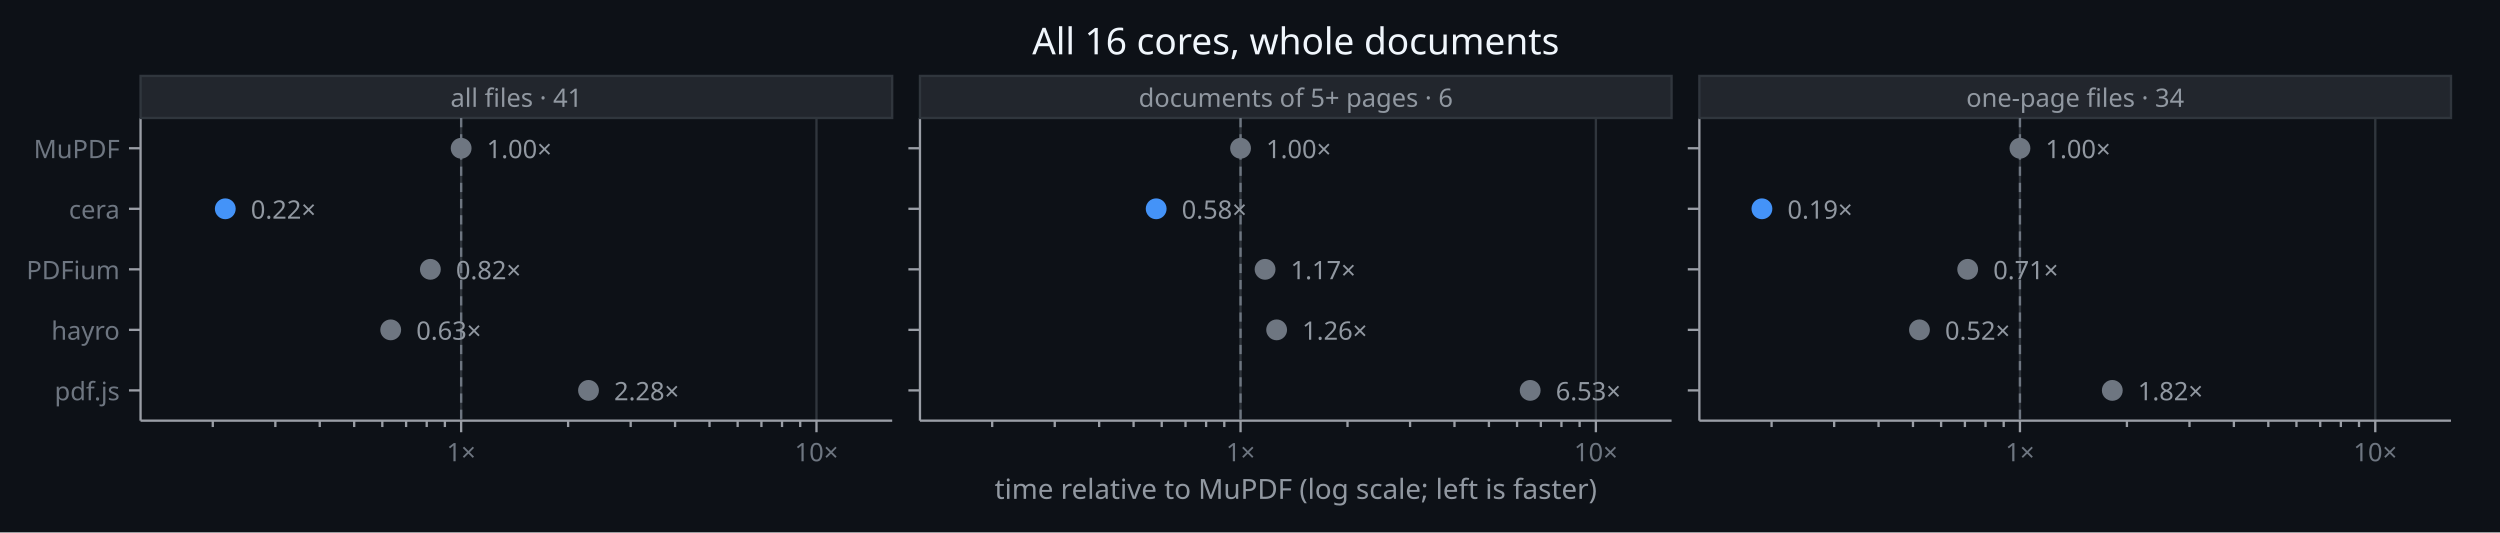
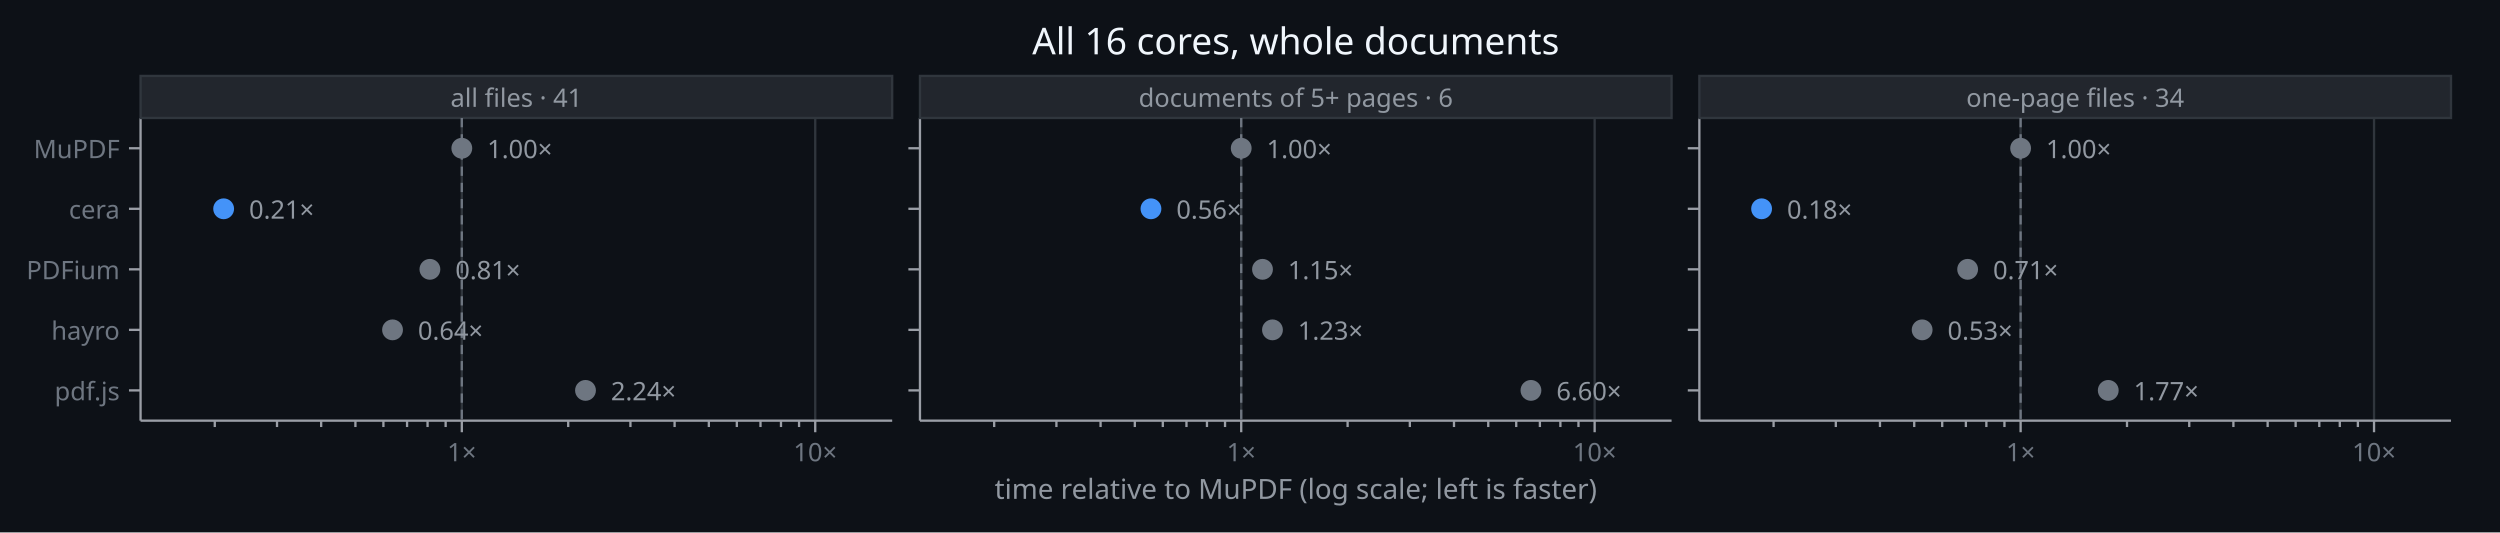
<svg xmlns="http://www.w3.org/2000/svg" width="1080" height="230" viewBox="0 0 1080 230" role="img" aria-labelledby="figure-title">
  <defs>
    <clipPath id="c1">
      <path d="M60.721,50.975 L385.423,50.975 L385.423,181.725 L60.721,181.725 Z" />
    </clipPath>
    <path id="m2" d="M4.5,0 C4.5,2.485 2.485,4.5 0,4.5 C-2.485,4.5 -4.5,2.485 -4.5,0 C-4.5,-2.485 -2.485,-4.5 0,-4.5 C2.485,-4.5 4.5,-2.485 4.5,0 Z" fill="#6e7681" />
    <path id="m3" d="M4.5,0 C4.5,2.485 2.485,4.5 0,4.5 C-2.485,4.5 -4.5,2.485 -4.5,0 C-4.5,-2.485 -2.485,-4.5 0,-4.5 C2.485,-4.5 4.5,-2.485 4.5,0 Z" fill="#4493f8" />
    <clipPath id="c4">
      <path d="M397.423,50.975 L722.124,50.975 L722.124,181.725 L397.423,181.725 Z" />
    </clipPath>
    <clipPath id="c5">
      <path d="M734.124,50.975 L1058.826,50.975 L1058.826,181.725 L734.124,181.725 Z" />
    </clipPath>
  </defs>
  <path d="M0,0 L1080,0 L1080,230 L0,230 Z" fill="#0d1117" />
-   <polyline fill="none" points="199.215,50.975 199.215,181.725" stroke="#30363d" />
-   <polyline fill="none" points="352.716,50.975 352.716,181.725" stroke="#30363d" />
+   <polyline fill="none" points="199.503,50.975 199.503,181.725" stroke="#30363d" />
+   <polyline fill="none" points="352.182,50.975 352.182,181.725" stroke="#30363d" />
  <polyline fill="none" points="60.721,181.725 385.423,181.725" stroke="#9a9ea6" />
  <polyline fill="none" points="60.721,50.975 60.721,181.725" stroke="#9a9ea6" />
-   <polyline fill="none" points="91.922,181.725 91.922,184.475" stroke="#9a9ea6" />
-   <polyline fill="none" points="118.952,181.725 118.952,184.475" stroke="#9a9ea6" />
-   <polyline fill="none" points="138.131,181.725 138.131,184.475" stroke="#9a9ea6" />
-   <polyline fill="none" points="153.006,181.725 153.006,184.475" stroke="#9a9ea6" />
-   <polyline fill="none" points="165.161,181.725 165.161,184.475" stroke="#9a9ea6" />
-   <polyline fill="none" points="175.437,181.725 175.437,184.475" stroke="#9a9ea6" />
-   <polyline fill="none" points="184.339,181.725 184.339,184.475" stroke="#9a9ea6" />
-   <polyline fill="none" points="192.191,181.725 192.191,184.475" stroke="#9a9ea6" />
-   <polyline fill="none" points="199.215,181.725 199.215,186.725" stroke="#9a9ea6" />
-   <text x="199.215" y="190.725" font-family="sans-serif" font-size="11" text-anchor="middle" dominant-baseline="hanging" fill="#6e7681">1×</text>
-   <polyline fill="none" points="245.423,181.725 245.423,184.475" stroke="#9a9ea6" />
-   <polyline fill="none" points="272.454,181.725 272.454,184.475" stroke="#9a9ea6" />
-   <polyline fill="none" points="291.632,181.725 291.632,184.475" stroke="#9a9ea6" />
-   <polyline fill="none" points="306.508,181.725 306.508,184.475" stroke="#9a9ea6" />
-   <polyline fill="none" points="318.662,181.725 318.662,184.475" stroke="#9a9ea6" />
-   <polyline fill="none" points="328.938,181.725 328.938,184.475" stroke="#9a9ea6" />
-   <polyline fill="none" points="337.84,181.725 337.84,184.475" stroke="#9a9ea6" />
-   <polyline fill="none" points="345.692,181.725 345.692,184.475" stroke="#9a9ea6" />
-   <polyline fill="none" points="352.716,181.725 352.716,186.725" stroke="#9a9ea6" />
-   <text x="352.716" y="190.725" font-family="sans-serif" font-size="11" text-anchor="middle" dominant-baseline="hanging" fill="#6e7681">10×</text>
+   <polyline fill="none" points="92.784,181.725 92.784,184.475" stroke="#9a9ea6" />
+   <polyline fill="none" points="119.67,181.725 119.67,184.475" stroke="#9a9ea6" />
+   <polyline fill="none" points="138.745,181.725 138.745,184.475" stroke="#9a9ea6" />
+   <polyline fill="none" points="153.541,181.725 153.541,184.475" stroke="#9a9ea6" />
+   <polyline fill="none" points="165.631,181.725 165.631,184.475" stroke="#9a9ea6" />
+   <polyline fill="none" points="175.852,181.725 175.852,184.475" stroke="#9a9ea6" />
+   <polyline fill="none" points="184.706,181.725 184.706,184.475" stroke="#9a9ea6" />
+   <polyline fill="none" points="192.516,181.725 192.516,184.475" stroke="#9a9ea6" />
+   <polyline fill="none" points="199.503,181.725 199.503,186.725" stroke="#9a9ea6" />
+   <text x="199.503" y="190.725" font-family="sans-serif" font-size="11" text-anchor="middle" dominant-baseline="hanging" fill="#6e7681">1×</text>
+   <polyline fill="none" points="245.464,181.725 245.464,184.475" stroke="#9a9ea6" />
+   <polyline fill="none" points="272.349,181.725 272.349,184.475" stroke="#9a9ea6" />
+   <polyline fill="none" points="291.425,181.725 291.425,184.475" stroke="#9a9ea6" />
+   <polyline fill="none" points="306.221,181.725 306.221,184.475" stroke="#9a9ea6" />
+   <polyline fill="none" points="318.31,181.725 318.31,184.475" stroke="#9a9ea6" />
+   <polyline fill="none" points="328.532,181.725 328.532,184.475" stroke="#9a9ea6" />
+   <polyline fill="none" points="337.386,181.725 337.386,184.475" stroke="#9a9ea6" />
+   <polyline fill="none" points="345.196,181.725 345.196,184.475" stroke="#9a9ea6" />
+   <polyline fill="none" points="352.182,181.725 352.182,186.725" stroke="#9a9ea6" />
+   <text x="352.182" y="190.725" font-family="sans-serif" font-size="11" text-anchor="middle" dominant-baseline="hanging" fill="#6e7681">10×</text>
  <polyline fill="none" points="55.721,168.65 60.721,168.65" stroke="#9a9ea6" />
  <text x="51.721" y="168.65" font-family="sans-serif" font-size="11" text-anchor="end" dominant-baseline="central" fill="#6e7681">pdf.js</text>
  <polyline fill="none" points="55.721,142.5 60.721,142.5" stroke="#9a9ea6" />
  <text x="51.721" y="142.5" font-family="sans-serif" font-size="11" text-anchor="end" dominant-baseline="central" fill="#6e7681">hayro</text>
  <polyline fill="none" points="55.721,116.35 60.721,116.35" stroke="#9a9ea6" />
  <text x="51.721" y="116.35" font-family="sans-serif" font-size="11" text-anchor="end" dominant-baseline="central" fill="#6e7681">PDFium</text>
  <polyline fill="none" points="55.721,90.2 60.721,90.2" stroke="#9a9ea6" />
  <text x="51.721" y="90.2" font-family="sans-serif" font-size="11" text-anchor="end" dominant-baseline="central" fill="#6e7681">cera</text>
  <polyline fill="none" points="55.721,64.05 60.721,64.05" stroke="#9a9ea6" />
  <text x="51.721" y="64.05" font-family="sans-serif" font-size="11" text-anchor="end" dominant-baseline="central" fill="#6e7681">MuPDF</text>
  <path d="M60.721,32.8 L385.423,32.8 L385.423,50.975 L60.721,50.975 Z" fill="#22262d" />
  <path fill="none" d="M60.721,32.8 L385.423,32.8 L385.423,50.975 L60.721,50.975 Z" stroke="#30363d" />
  <text x="223.072" y="41.887" font-family="sans-serif" font-size="11" text-anchor="middle" dominant-baseline="central" fill="#9198a1">all files · 41</text>
-   <polyline fill="none" points="535.917,50.975 535.917,181.725" stroke="#30363d" />
-   <polyline fill="none" points="689.418,50.975 689.418,181.725" stroke="#30363d" />
+   <polyline fill="none" points="536.204,50.975 536.204,181.725" stroke="#30363d" />
+   <polyline fill="none" points="688.884,50.975 688.884,181.725" stroke="#30363d" />
  <polyline fill="none" points="397.423,181.725 722.124,181.725" stroke="#9a9ea6" />
  <polyline fill="none" points="397.423,50.975 397.423,181.725" stroke="#9a9ea6" />
-   <polyline fill="none" points="428.624,181.725 428.624,184.475" stroke="#9a9ea6" />
-   <polyline fill="none" points="455.654,181.725 455.654,184.475" stroke="#9a9ea6" />
-   <polyline fill="none" points="474.832,181.725 474.832,184.475" stroke="#9a9ea6" />
-   <polyline fill="none" points="489.708,181.725 489.708,184.475" stroke="#9a9ea6" />
-   <polyline fill="none" points="501.862,181.725 501.862,184.475" stroke="#9a9ea6" />
-   <polyline fill="none" points="512.139,181.725 512.139,184.475" stroke="#9a9ea6" />
-   <polyline fill="none" points="521.041,181.725 521.041,184.475" stroke="#9a9ea6" />
-   <polyline fill="none" points="528.893,181.725 528.893,184.475" stroke="#9a9ea6" />
-   <polyline fill="none" points="535.917,181.725 535.917,186.725" stroke="#9a9ea6" />
-   <text x="535.917" y="190.725" font-family="sans-serif" font-size="11" text-anchor="middle" dominant-baseline="hanging" fill="#6e7681">1×</text>
-   <polyline fill="none" points="582.125,181.725 582.125,184.475" stroke="#9a9ea6" />
-   <polyline fill="none" points="609.155,181.725 609.155,184.475" stroke="#9a9ea6" />
-   <polyline fill="none" points="628.333,181.725 628.333,184.475" stroke="#9a9ea6" />
-   <polyline fill="none" points="643.209,181.725 643.209,184.475" stroke="#9a9ea6" />
-   <polyline fill="none" points="655.364,181.725 655.364,184.475" stroke="#9a9ea6" />
-   <polyline fill="none" points="665.64,181.725 665.64,184.475" stroke="#9a9ea6" />
-   <polyline fill="none" points="674.542,181.725 674.542,184.475" stroke="#9a9ea6" />
-   <polyline fill="none" points="682.394,181.725 682.394,184.475" stroke="#9a9ea6" />
-   <polyline fill="none" points="689.418,181.725 689.418,186.725" stroke="#9a9ea6" />
-   <text x="689.418" y="190.725" font-family="sans-serif" font-size="11" text-anchor="middle" dominant-baseline="hanging" fill="#6e7681">10×</text>
+   <polyline fill="none" points="429.486,181.725 429.486,184.475" stroke="#9a9ea6" />
+   <polyline fill="none" points="456.371,181.725 456.371,184.475" stroke="#9a9ea6" />
+   <polyline fill="none" points="475.447,181.725 475.447,184.475" stroke="#9a9ea6" />
+   <polyline fill="none" points="490.243,181.725 490.243,184.475" stroke="#9a9ea6" />
+   <polyline fill="none" points="502.332,181.725 502.332,184.475" stroke="#9a9ea6" />
+   <polyline fill="none" points="512.554,181.725 512.554,184.475" stroke="#9a9ea6" />
+   <polyline fill="none" points="521.408,181.725 521.408,184.475" stroke="#9a9ea6" />
+   <polyline fill="none" points="529.218,181.725 529.218,184.475" stroke="#9a9ea6" />
+   <polyline fill="none" points="536.204,181.725 536.204,186.725" stroke="#9a9ea6" />
+   <text x="536.204" y="190.725" font-family="sans-serif" font-size="11" text-anchor="middle" dominant-baseline="hanging" fill="#6e7681">1×</text>
+   <polyline fill="none" points="582.165,181.725 582.165,184.475" stroke="#9a9ea6" />
+   <polyline fill="none" points="609.051,181.725 609.051,184.475" stroke="#9a9ea6" />
+   <polyline fill="none" points="628.126,181.725 628.126,184.475" stroke="#9a9ea6" />
+   <polyline fill="none" points="642.923,181.725 642.923,184.475" stroke="#9a9ea6" />
+   <polyline fill="none" points="655.012,181.725 655.012,184.475" stroke="#9a9ea6" />
+   <polyline fill="none" points="665.233,181.725 665.233,184.475" stroke="#9a9ea6" />
+   <polyline fill="none" points="674.088,181.725 674.088,184.475" stroke="#9a9ea6" />
+   <polyline fill="none" points="681.898,181.725 681.898,184.475" stroke="#9a9ea6" />
+   <polyline fill="none" points="688.884,181.725 688.884,186.725" stroke="#9a9ea6" />
+   <text x="688.884" y="190.725" font-family="sans-serif" font-size="11" text-anchor="middle" dominant-baseline="hanging" fill="#6e7681">10×</text>
  <polyline fill="none" points="392.423,168.65 397.423,168.65" stroke="#9a9ea6" />
  <polyline fill="none" points="392.423,142.5 397.423,142.5" stroke="#9a9ea6" />
  <polyline fill="none" points="392.423,116.35 397.423,116.35" stroke="#9a9ea6" />
  <polyline fill="none" points="392.423,90.2 397.423,90.2" stroke="#9a9ea6" />
  <polyline fill="none" points="392.423,64.05 397.423,64.05" stroke="#9a9ea6" />
  <path d="M397.423,32.8 L722.124,32.8 L722.124,50.975 L397.423,50.975 Z" fill="#22262d" />
  <path fill="none" d="M397.423,32.8 L722.124,32.8 L722.124,50.975 L397.423,50.975 Z" stroke="#30363d" />
  <text x="559.774" y="41.887" font-family="sans-serif" font-size="11" text-anchor="middle" dominant-baseline="central" fill="#9198a1">documents of 5+ pages · 6</text>
-   <polyline fill="none" points="872.618,50.975 872.618,181.725" stroke="#30363d" />
-   <polyline fill="none" points="1026.119,50.975 1026.119,181.725" stroke="#30363d" />
+   <polyline fill="none" points="872.906,50.975 872.906,181.725" stroke="#30363d" />
+   <polyline fill="none" points="1025.585,50.975 1025.585,181.725" stroke="#30363d" />
  <polyline fill="none" points="734.124,181.725 1058.826,181.725" stroke="#9a9ea6" />
  <polyline fill="none" points="734.124,50.975 734.124,181.725" stroke="#9a9ea6" />
-   <polyline fill="none" points="765.326,181.725 765.326,184.475" stroke="#9a9ea6" />
-   <polyline fill="none" points="792.356,181.725 792.356,184.475" stroke="#9a9ea6" />
-   <polyline fill="none" points="811.534,181.725 811.534,184.475" stroke="#9a9ea6" />
-   <polyline fill="none" points="826.41,181.725 826.41,184.475" stroke="#9a9ea6" />
-   <polyline fill="none" points="838.564,181.725 838.564,184.475" stroke="#9a9ea6" />
-   <polyline fill="none" points="848.841,181.725 848.841,184.475" stroke="#9a9ea6" />
-   <polyline fill="none" points="857.742,181.725 857.742,184.475" stroke="#9a9ea6" />
-   <polyline fill="none" points="865.594,181.725 865.594,184.475" stroke="#9a9ea6" />
-   <polyline fill="none" points="872.618,181.725 872.618,186.725" stroke="#9a9ea6" />
-   <text x="872.618" y="190.725" font-family="sans-serif" font-size="11" text-anchor="middle" dominant-baseline="hanging" fill="#6e7681">1×</text>
-   <polyline fill="none" points="918.827,181.725 918.827,184.475" stroke="#9a9ea6" />
-   <polyline fill="none" points="945.857,181.725 945.857,184.475" stroke="#9a9ea6" />
-   <polyline fill="none" points="965.035,181.725 965.035,184.475" stroke="#9a9ea6" />
-   <polyline fill="none" points="979.911,181.725 979.911,184.475" stroke="#9a9ea6" />
-   <polyline fill="none" points="992.065,181.725 992.065,184.475" stroke="#9a9ea6" />
-   <polyline fill="none" points="1002.342,181.725 1002.342,184.475" stroke="#9a9ea6" />
-   <polyline fill="none" points="1011.244,181.725 1011.244,184.475" stroke="#9a9ea6" />
-   <polyline fill="none" points="1019.096,181.725 1019.096,184.475" stroke="#9a9ea6" />
-   <polyline fill="none" points="1026.119,181.725 1026.119,186.725" stroke="#9a9ea6" />
-   <text x="1026.119" y="190.725" font-family="sans-serif" font-size="11" text-anchor="middle" dominant-baseline="hanging" fill="#6e7681">10×</text>
+   <polyline fill="none" points="766.188,181.725 766.188,184.475" stroke="#9a9ea6" />
+   <polyline fill="none" points="793.073,181.725 793.073,184.475" stroke="#9a9ea6" />
+   <polyline fill="none" points="812.149,181.725 812.149,184.475" stroke="#9a9ea6" />
+   <polyline fill="none" points="826.945,181.725 826.945,184.475" stroke="#9a9ea6" />
+   <polyline fill="none" points="839.034,181.725 839.034,184.475" stroke="#9a9ea6" />
+   <polyline fill="none" points="849.256,181.725 849.256,184.475" stroke="#9a9ea6" />
+   <polyline fill="none" points="858.11,181.725 858.11,184.475" stroke="#9a9ea6" />
+   <polyline fill="none" points="865.92,181.725 865.92,184.475" stroke="#9a9ea6" />
+   <polyline fill="none" points="872.906,181.725 872.906,186.725" stroke="#9a9ea6" />
+   <text x="872.906" y="190.725" font-family="sans-serif" font-size="11" text-anchor="middle" dominant-baseline="hanging" fill="#6e7681">1×</text>
+   <polyline fill="none" points="918.867,181.725 918.867,184.475" stroke="#9a9ea6" />
+   <polyline fill="none" points="945.753,181.725 945.753,184.475" stroke="#9a9ea6" />
+   <polyline fill="none" points="964.828,181.725 964.828,184.475" stroke="#9a9ea6" />
+   <polyline fill="none" points="979.624,181.725 979.624,184.475" stroke="#9a9ea6" />
+   <polyline fill="none" points="991.714,181.725 991.714,184.475" stroke="#9a9ea6" />
+   <polyline fill="none" points="1001.935,181.725 1001.935,184.475" stroke="#9a9ea6" />
+   <polyline fill="none" points="1010.789,181.725 1010.789,184.475" stroke="#9a9ea6" />
+   <polyline fill="none" points="1018.599,181.725 1018.599,184.475" stroke="#9a9ea6" />
+   <polyline fill="none" points="1025.585,181.725 1025.585,186.725" stroke="#9a9ea6" />
+   <text x="1025.585" y="190.725" font-family="sans-serif" font-size="11" text-anchor="middle" dominant-baseline="hanging" fill="#6e7681">10×</text>
  <polyline fill="none" points="729.124,168.65 734.124,168.65" stroke="#9a9ea6" />
  <polyline fill="none" points="729.124,142.5 734.124,142.5" stroke="#9a9ea6" />
  <polyline fill="none" points="729.124,116.35 734.124,116.35" stroke="#9a9ea6" />
  <polyline fill="none" points="729.124,90.2 734.124,90.2" stroke="#9a9ea6" />
  <polyline fill="none" points="729.124,64.05 734.124,64.05" stroke="#9a9ea6" />
  <path d="M734.124,32.8 L1058.826,32.8 L1058.826,50.975 L734.124,50.975 Z" fill="#22262d" />
  <path fill="none" d="M734.124,32.8 L1058.826,32.8 L1058.826,50.975 L734.124,50.975 Z" stroke="#30363d" />
  <text x="896.475" y="41.887" font-family="sans-serif" font-size="11" text-anchor="middle" dominant-baseline="central" fill="#9198a1">one-page files · 34</text>
  <text x="559.773" y="23.488" font-family="sans-serif" font-size="16" text-anchor="middle" fill="#f0f6fc">All 16 cores, whole documents</text>
  <text x="559.773" y="215.516" font-family="sans-serif" font-size="12" text-anchor="middle" fill="#9198a1">time relative to MuPDF (log scale; left is faster)</text>
  <g clip-path="url(#c1)">
-     <polyline fill="none" points="199.215,50.975 199.215,181.725" stroke="#6e7681" stroke-dasharray="4 3" />
-     <use href="#m2" x="199.215" y="64.05" />
-     <use href="#m2" x="185.922" y="116.35" />
-     <use href="#m2" x="168.786" y="142.5" />
-     <use href="#m2" x="254.234" y="168.65" />
-     <use href="#m3" x="97.322" y="90.2" />
-     <text x="210.249" y="64.05" font-family="sans-serif" font-size="11" dominant-baseline="central" fill="#9198a1">1.00×</text>
-     <text x="108.356" y="90.2" font-family="sans-serif" font-size="11" dominant-baseline="central" fill="#9198a1">0.22×</text>
-     <text x="196.956" y="116.35" font-family="sans-serif" font-size="11" dominant-baseline="central" fill="#9198a1">0.82×</text>
-     <text x="179.82" y="142.5" font-family="sans-serif" font-size="11" dominant-baseline="central" fill="#9198a1">0.63×</text>
-     <text x="265.268" y="168.65" font-family="sans-serif" font-size="11" dominant-baseline="central" fill="#9198a1">2.28×</text>
+     <polyline fill="none" points="199.503,50.975 199.503,181.725" stroke="#6e7681" stroke-dasharray="4 3" />
+     <use href="#m2" x="199.503" y="64.05" />
+     <use href="#m2" x="185.721" y="116.35" />
+     <use href="#m2" x="169.577" y="142.5" />
+     <use href="#m2" x="252.933" y="168.65" />
+     <use href="#m3" x="96.616" y="90.2" />
+     <text x="210.477" y="64.05" font-family="sans-serif" font-size="11" dominant-baseline="central" fill="#9198a1">1.00×</text>
+     <text x="107.591" y="90.2" font-family="sans-serif" font-size="11" dominant-baseline="central" fill="#9198a1">0.21×</text>
+     <text x="196.696" y="116.35" font-family="sans-serif" font-size="11" dominant-baseline="central" fill="#9198a1">0.81×</text>
+     <text x="180.552" y="142.5" font-family="sans-serif" font-size="11" dominant-baseline="central" fill="#9198a1">0.64×</text>
+     <text x="263.908" y="168.65" font-family="sans-serif" font-size="11" dominant-baseline="central" fill="#9198a1">2.24×</text>
  </g>
  <g clip-path="url(#c4)">
-     <polyline fill="none" points="535.917,50.975 535.917,181.725" stroke="#6e7681" stroke-dasharray="4 3" />
-     <use href="#m2" x="535.917" y="64.05" />
-     <use href="#m2" x="546.509" y="116.35" />
-     <use href="#m2" x="551.507" y="142.5" />
-     <use href="#m2" x="661.04" y="168.65" />
-     <use href="#m3" x="499.467" y="90.2" />
-     <text x="546.951" y="64.05" font-family="sans-serif" font-size="11" dominant-baseline="central" fill="#9198a1">1.00×</text>
-     <text x="510.501" y="90.2" font-family="sans-serif" font-size="11" dominant-baseline="central" fill="#9198a1">0.58×</text>
-     <text x="557.543" y="116.35" font-family="sans-serif" font-size="11" dominant-baseline="central" fill="#9198a1">1.17×</text>
-     <text x="562.541" y="142.5" font-family="sans-serif" font-size="11" dominant-baseline="central" fill="#9198a1">1.26×</text>
-     <text x="672.074" y="168.65" font-family="sans-serif" font-size="11" dominant-baseline="central" fill="#9198a1">6.53×</text>
+     <polyline fill="none" points="536.204,50.975 536.204,181.725" stroke="#6e7681" stroke-dasharray="4 3" />
+     <use href="#m2" x="536.204" y="64.05" />
+     <use href="#m2" x="545.4" y="116.35" />
+     <use href="#m2" x="549.707" y="142.5" />
+     <use href="#m2" x="661.367" y="168.65" />
+     <use href="#m3" x="497.214" y="90.2" />
+     <text x="547.179" y="64.05" font-family="sans-serif" font-size="11" dominant-baseline="central" fill="#9198a1">1.00×</text>
+     <text x="508.189" y="90.2" font-family="sans-serif" font-size="11" dominant-baseline="central" fill="#9198a1">0.56×</text>
+     <text x="556.375" y="116.35" font-family="sans-serif" font-size="11" dominant-baseline="central" fill="#9198a1">1.15×</text>
+     <text x="560.682" y="142.5" font-family="sans-serif" font-size="11" dominant-baseline="central" fill="#9198a1">1.23×</text>
+     <text x="672.342" y="168.65" font-family="sans-serif" font-size="11" dominant-baseline="central" fill="#9198a1">6.60×</text>
  </g>
  <g clip-path="url(#c5)">
-     <polyline fill="none" points="872.618,50.975 872.618,181.725" stroke="#6e7681" stroke-dasharray="4 3" />
-     <use href="#m2" x="872.618" y="64.05" />
-     <use href="#m2" x="850.038" y="116.35" />
-     <use href="#m2" x="829.209" y="142.5" />
-     <use href="#m2" x="912.513" y="168.65" />
-     <use href="#m3" x="761.155" y="90.2" />
-     <text x="883.652" y="64.05" font-family="sans-serif" font-size="11" dominant-baseline="central" fill="#9198a1">1.00×</text>
-     <text x="772.189" y="90.2" font-family="sans-serif" font-size="11" dominant-baseline="central" fill="#9198a1">0.19×</text>
-     <text x="861.072" y="116.35" font-family="sans-serif" font-size="11" dominant-baseline="central" fill="#9198a1">0.71×</text>
-     <text x="840.243" y="142.5" font-family="sans-serif" font-size="11" dominant-baseline="central" fill="#9198a1">0.52×</text>
-     <text x="923.547" y="168.65" font-family="sans-serif" font-size="11" dominant-baseline="central" fill="#9198a1">1.82×</text>
+     <polyline fill="none" points="872.906,50.975 872.906,181.725" stroke="#6e7681" stroke-dasharray="4 3" />
+     <use href="#m2" x="872.906" y="64.05" />
+     <use href="#m2" x="850.02" y="116.35" />
+     <use href="#m2" x="830.367" y="142.5" />
+     <use href="#m2" x="910.767" y="168.65" />
+     <use href="#m3" x="761.01" y="90.2" />
+     <text x="883.881" y="64.05" font-family="sans-serif" font-size="11" dominant-baseline="central" fill="#9198a1">1.00×</text>
+     <text x="771.985" y="90.2" font-family="sans-serif" font-size="11" dominant-baseline="central" fill="#9198a1">0.18×</text>
+     <text x="860.995" y="116.35" font-family="sans-serif" font-size="11" dominant-baseline="central" fill="#9198a1">0.71×</text>
+     <text x="841.342" y="142.5" font-family="sans-serif" font-size="11" dominant-baseline="central" fill="#9198a1">0.53×</text>
+     <text x="921.742" y="168.65" font-family="sans-serif" font-size="11" dominant-baseline="central" fill="#9198a1">1.77×</text>
  </g>
</svg>
